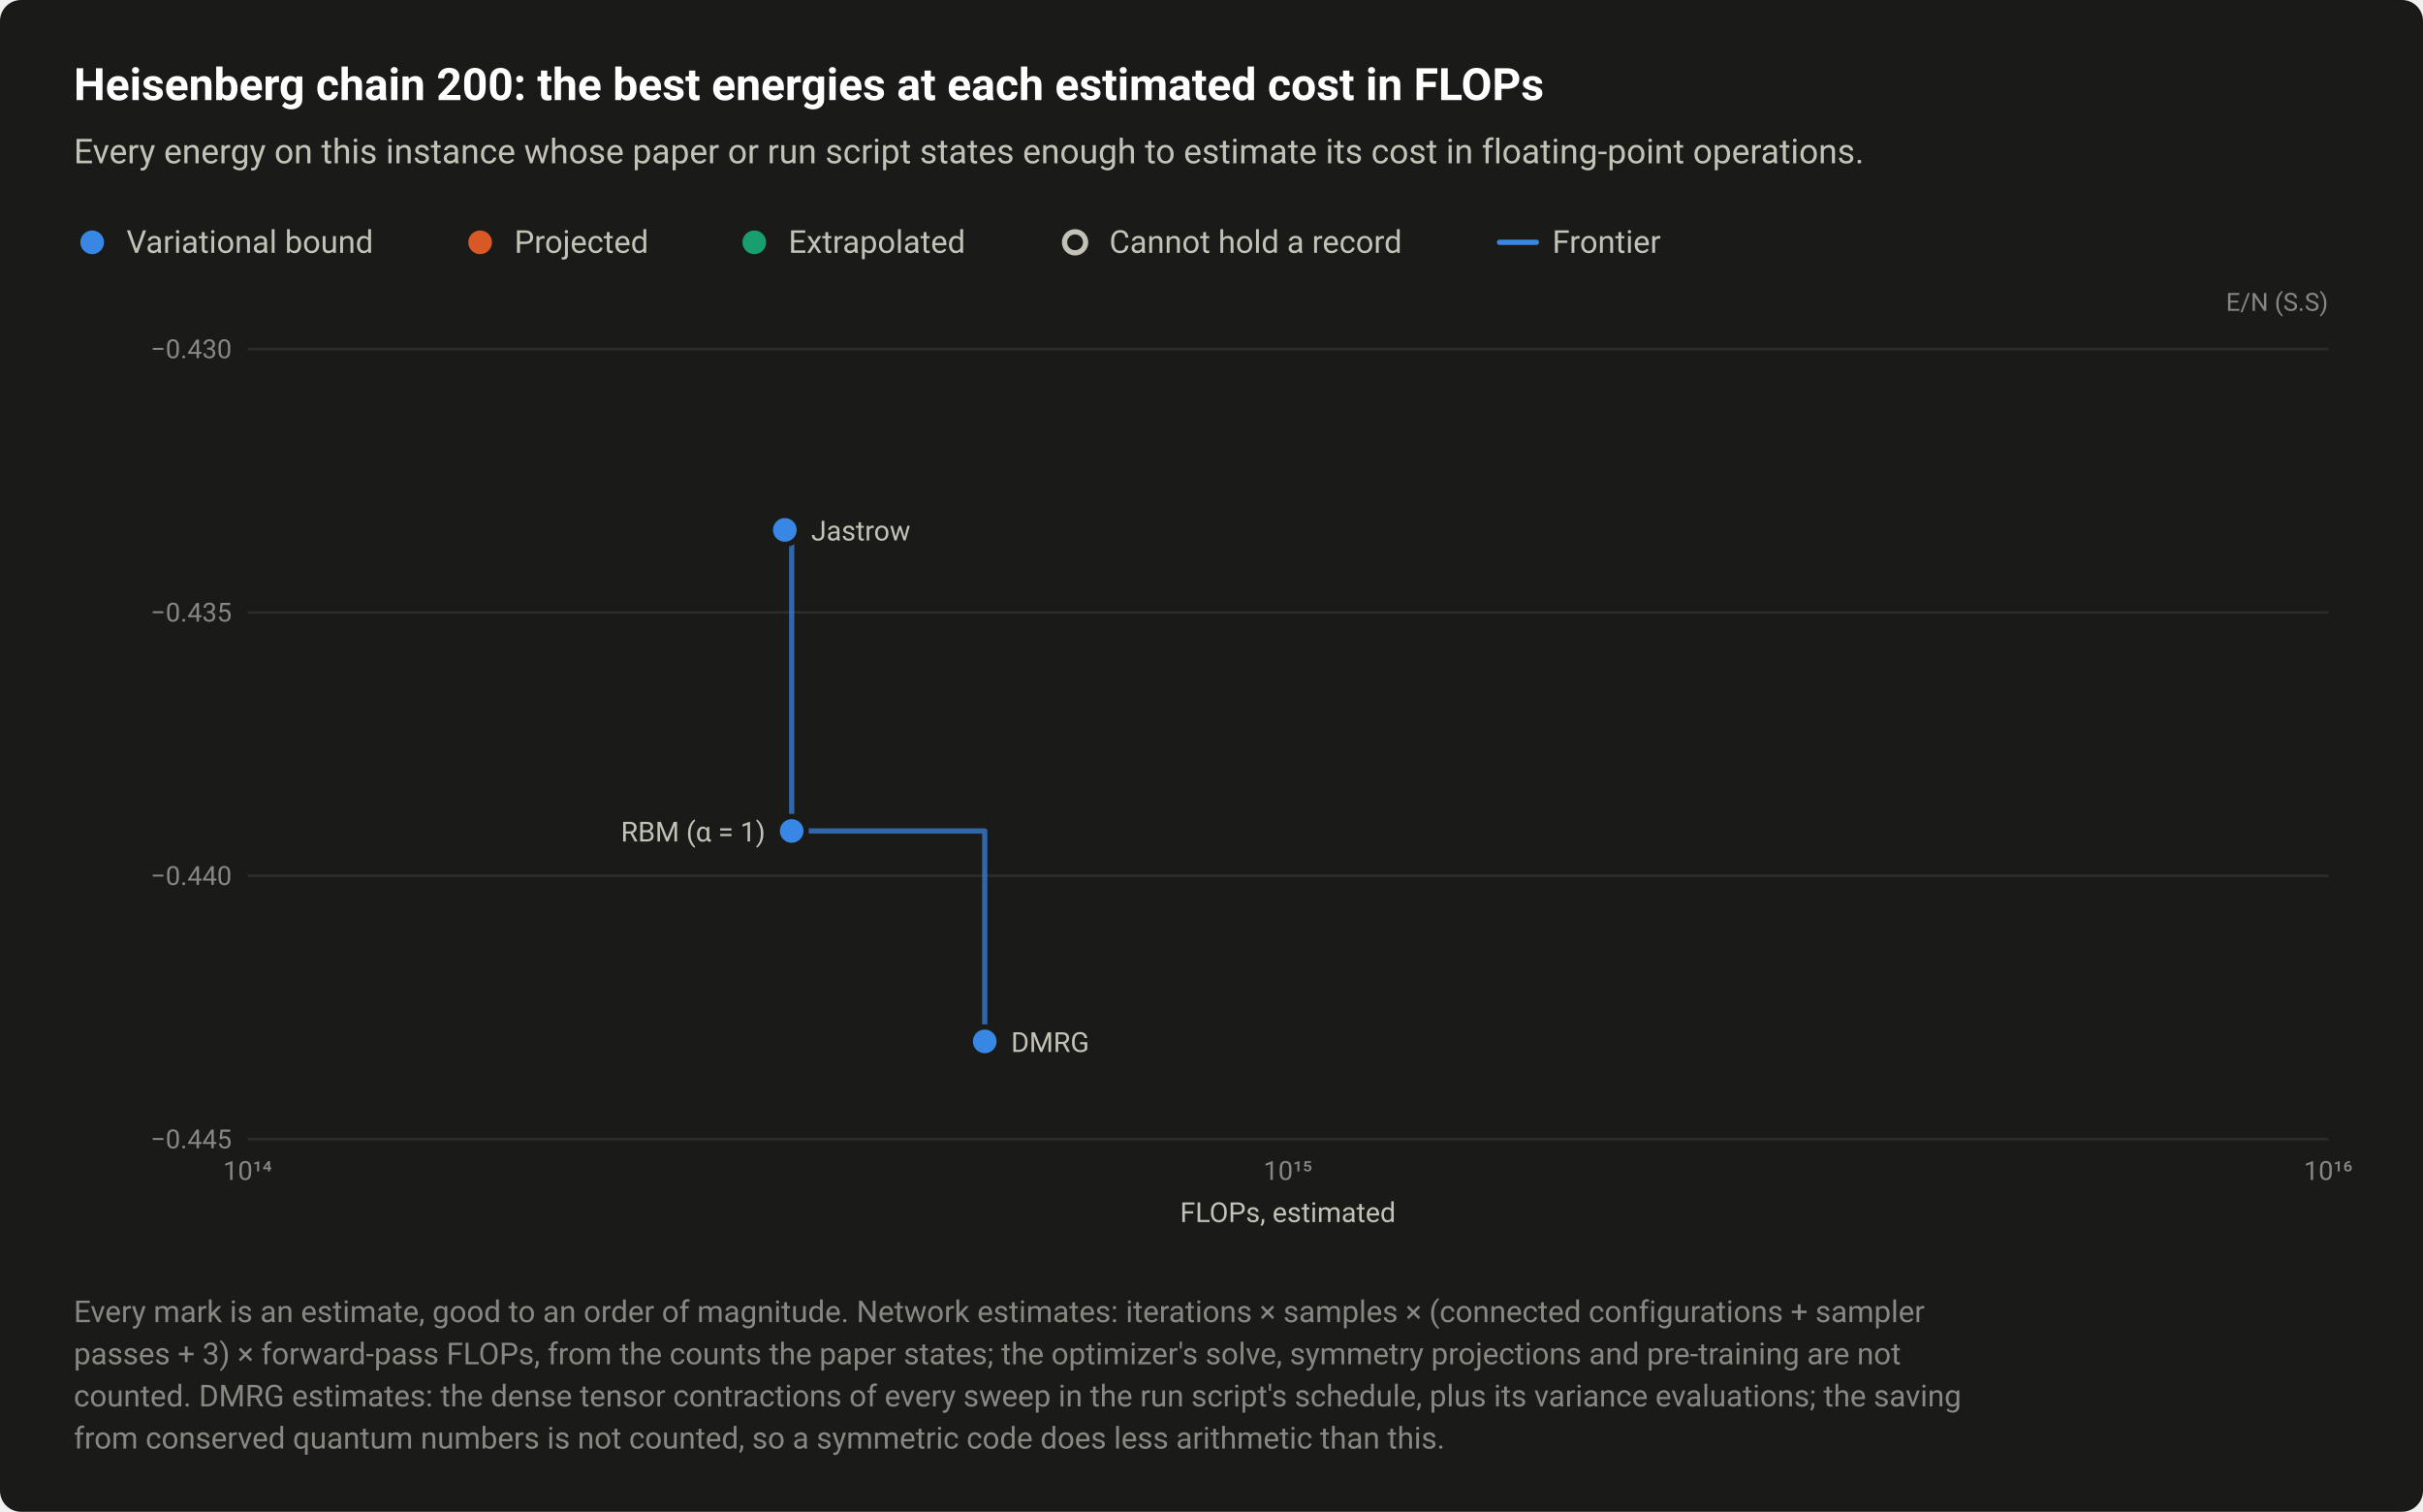
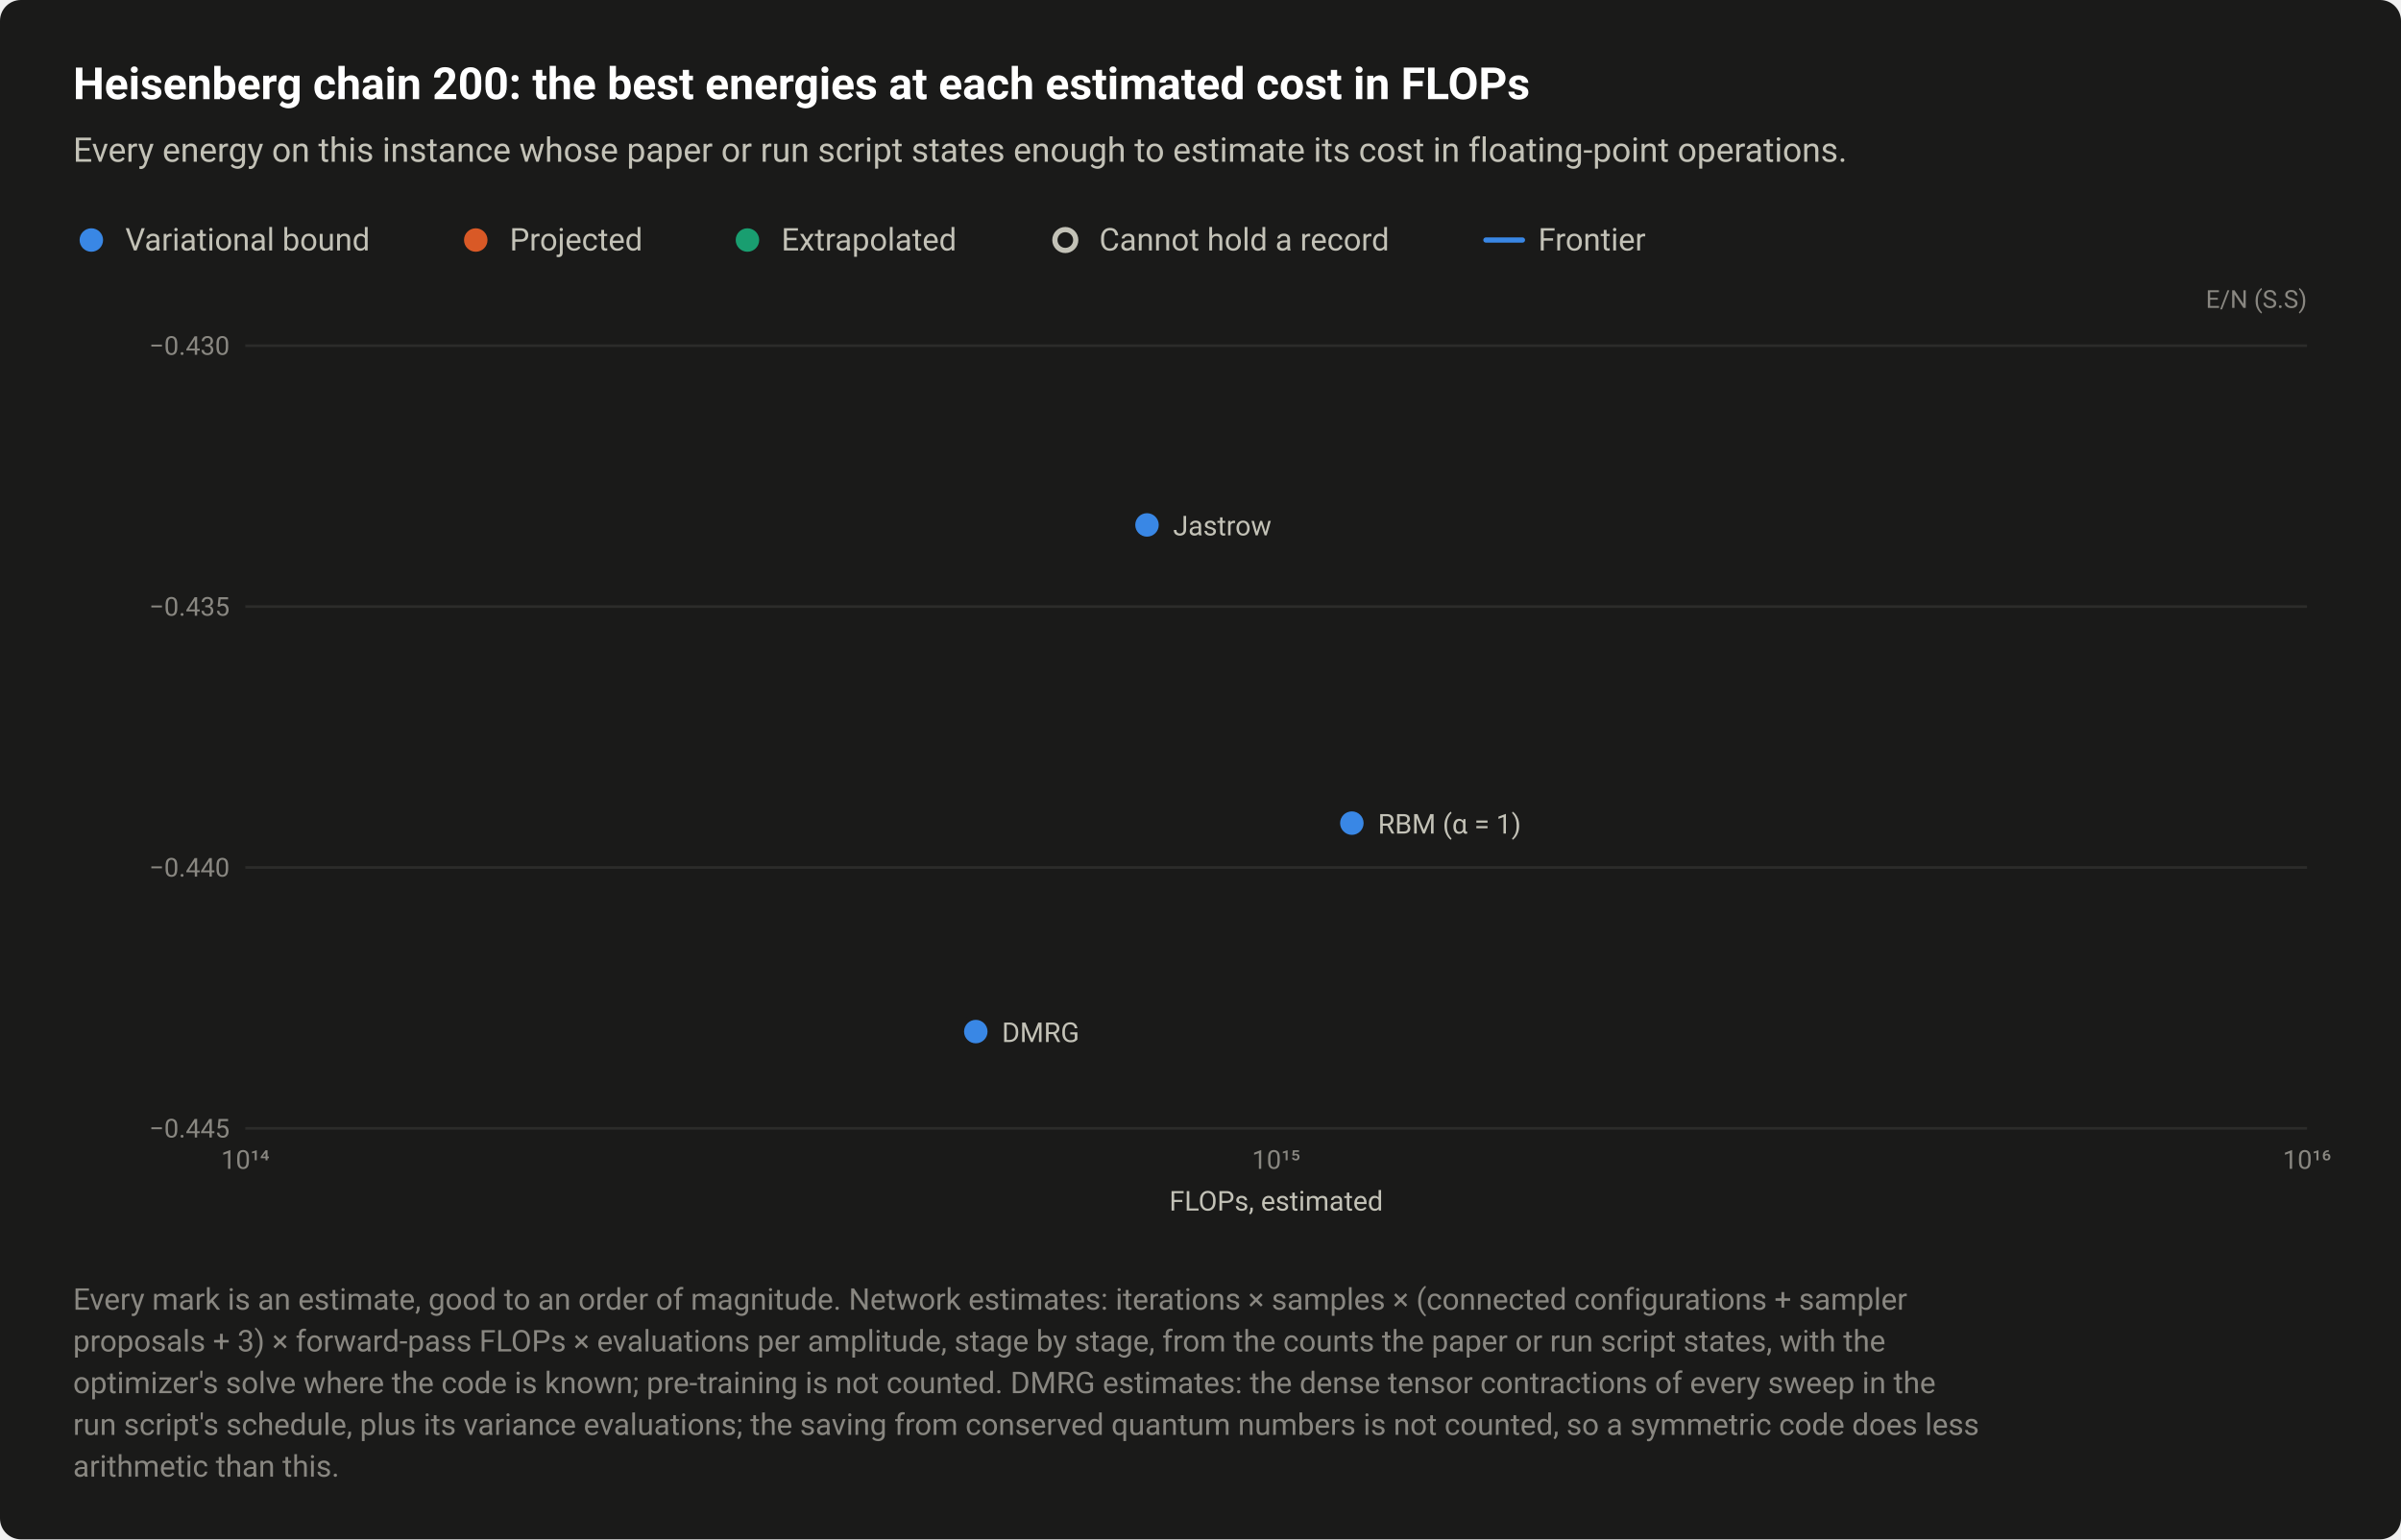
- <svg xmlns="http://www.w3.org/2000/svg" width="920" height="574" viewBox="0 0 920 574" role="img" aria-labelledby="title desc">
+ <svg xmlns="http://www.w3.org/2000/svg" width="920" height="590" viewBox="0 0 920 590" role="img" aria-labelledby="title desc">
  <style>text{font-family:system-ui,-apple-system,"Segoe UI",Roboto,"Helvetica Neue",Arial,sans-serif}</style>
-   <rect width="920" height="574" rx="8" fill="#1a1a19" />
+   <rect width="920" height="590" rx="8" fill="#1a1a19" />
  <text x="28" y="38" font-size="17" fill="#ffffff" font-weight="600">Heisenberg chain 200: the best energies at each estimated cost in FLOPs</text>
  <text x="28" y="62" font-size="13" fill="#c3c2b7">Every energy on this instance whose paper or run script states enough to estimate its cost in floating-point operations.</text>
  <circle cx="35" cy="92" r="6.5" fill="#1a1a19" />
  <circle cx="35" cy="92" r="4.5" fill="#3987e5" />
  <text x="48" y="96" font-size="12" fill="#c3c2b7">Variational bound</text>
  <circle cx="182.3" cy="92" r="6.5" fill="#1a1a19" />
  <circle cx="182.3" cy="92" r="4.5" fill="#d95926" />
  <text x="195.3" y="96" font-size="12" fill="#c3c2b7">Projected</text>
  <circle cx="286.4" cy="92" r="6.5" fill="#1a1a19" />
  <circle cx="286.4" cy="92" r="4.5" fill="#199e70" />
  <text x="299.4" y="96" font-size="12" fill="#c3c2b7">Extrapolated</text>
  <circle cx="408.2" cy="92" r="6.5" fill="#1a1a19" />
  <circle cx="408.2" cy="92" r="4" fill="#1a1a19" stroke="#c3c2b7" stroke-width="2" />
  <text x="421.2" y="96" font-size="12" fill="#c3c2b7">Cannot hold a record</text>
  <path d="M569.36 92H583.36" stroke="#3987e5" stroke-width="2" stroke-linecap="round" />
  <text x="589.4" y="96" font-size="12" fill="#c3c2b7">Frontier</text>
  <text x="884" y="118" font-size="9.5" fill="#898781" text-anchor="end">E/N (S.S)</text>
  <path d="M94 432.5H884" stroke="#2c2c2a" stroke-width="1" />
  <text x="88" y="436" font-size="10" fill="#898781" text-anchor="end" style="font-variant-numeric:tabular-nums">−0.445</text>
  <path d="M94 332.5H884" stroke="#2c2c2a" stroke-width="1" />
  <text x="88" y="336" font-size="10" fill="#898781" text-anchor="end" style="font-variant-numeric:tabular-nums">−0.440</text>
  <path d="M94 232.5H884" stroke="#2c2c2a" stroke-width="1" />
  <text x="88" y="236" font-size="10" fill="#898781" text-anchor="end" style="font-variant-numeric:tabular-nums">−0.435</text>
  <path d="M94 132.5H884" stroke="#2c2c2a" stroke-width="1" />
  <text x="88" y="136" font-size="10" fill="#898781" text-anchor="end" style="font-variant-numeric:tabular-nums">−0.430</text>
  <text x="94" y="448" font-size="10" fill="#898781" text-anchor="middle" style="font-variant-numeric:tabular-nums">10¹⁴</text>
  <text x="489" y="448" font-size="10" fill="#898781" text-anchor="middle" style="font-variant-numeric:tabular-nums">10¹⁵</text>
  <text x="884" y="448" font-size="10" fill="#898781" text-anchor="middle" style="font-variant-numeric:tabular-nums">10¹⁶</text>
-   <path d="M298 201.2H300.6V315.5H373.9V395.4" fill="none" stroke="#3987e5" stroke-width="2" stroke-linejoin="round" stroke-linecap="round" opacity="0.7" />
  <a class="pt" href="/instances/#r-Heisenberg_chain_200_P-29742a28">
    <circle cx="373.9" cy="395.4" r="6.5" fill="#1a1a19" />
    <circle cx="373.9" cy="395.4" r="4.5" fill="#3987e5" />
  </a>
  <a class="pt" href="/instances/#r-Heisenberg_chain_200_P-b4bfe7ba">
-     <circle cx="300.6" cy="315.5" r="6.5" fill="#1a1a19" />
-     <circle cx="300.6" cy="315.5" r="4.5" fill="#3987e5" />
+     <circle cx="518" cy="315.5" r="6.5" fill="#1a1a19" />
+     <circle cx="518" cy="315.5" r="4.5" fill="#3987e5" />
  </a>
  <a class="pt" href="/instances/#r-Heisenberg_chain_200_P-f3321d5c">
-     <circle cx="298" cy="201.2" r="6.5" fill="#1a1a19" />
-     <circle cx="298" cy="201.2" r="4.5" fill="#3987e5" />
+     <circle cx="439.5" cy="201.2" r="6.5" fill="#1a1a19" />
+     <circle cx="439.5" cy="201.2" r="4.5" fill="#3987e5" />
  </a>
-   <text x="308" y="205.2" font-size="10.5" fill="#c3c2b7" text-anchor="start">Jastrow</text>
-   <text x="290.6" y="319.5" font-size="10.5" fill="#c3c2b7" text-anchor="end">RBM (α = 1)</text>
+   <text x="449.5" y="205.2" font-size="10.5" fill="#c3c2b7" text-anchor="start">Jastrow</text>
+   <text x="528" y="319.5" font-size="10.5" fill="#c3c2b7" text-anchor="start">RBM (α = 1)</text>
  <text x="383.9" y="399.4" font-size="10.5" fill="#c3c2b7" text-anchor="start">DMRG</text>
  <text x="489" y="464" font-size="10.5" fill="#c3c2b7" text-anchor="middle">FLOPs, estimated</text>
  <text x="28" y="502" font-size="11.5" fill="#898781">Every mark is an estimate, good to an order of magnitude. Network estimates: iterations × samples × (connected configurations + sampler</text>
-   <text x="28" y="518" font-size="11.5" fill="#898781">passes + 3) × forward-pass FLOPs, from the counts the paper states; the optimizer's solve, symmetry projections and pre-training are not</text>
-   <text x="28" y="534" font-size="11.5" fill="#898781">counted. DMRG estimates: the dense tensor contractions of every sweep in the run script's schedule, plus its variance evaluations; the saving</text>
-   <text x="28" y="550" font-size="11.5" fill="#898781">from conserved quantum numbers is not counted, so a symmetric code does less arithmetic than this.</text>
+   <text x="28" y="518" font-size="11.5" fill="#898781">proposals + 3) × forward-pass FLOPs × evaluations per amplitude, stage by stage, from the counts the paper or run script states, with the</text>
+   <text x="28" y="534" font-size="11.5" fill="#898781">optimizer's solve where the code is known; pre-training is not counted. DMRG estimates: the dense tensor contractions of every sweep in the</text>
+   <text x="28" y="550" font-size="11.5" fill="#898781">run script's schedule, plus its variance evaluations; the saving from conserved quantum numbers is not counted, so a symmetric code does less</text>
+   <text x="28" y="566" font-size="11.5" fill="#898781">arithmetic than this.</text>
</svg>
